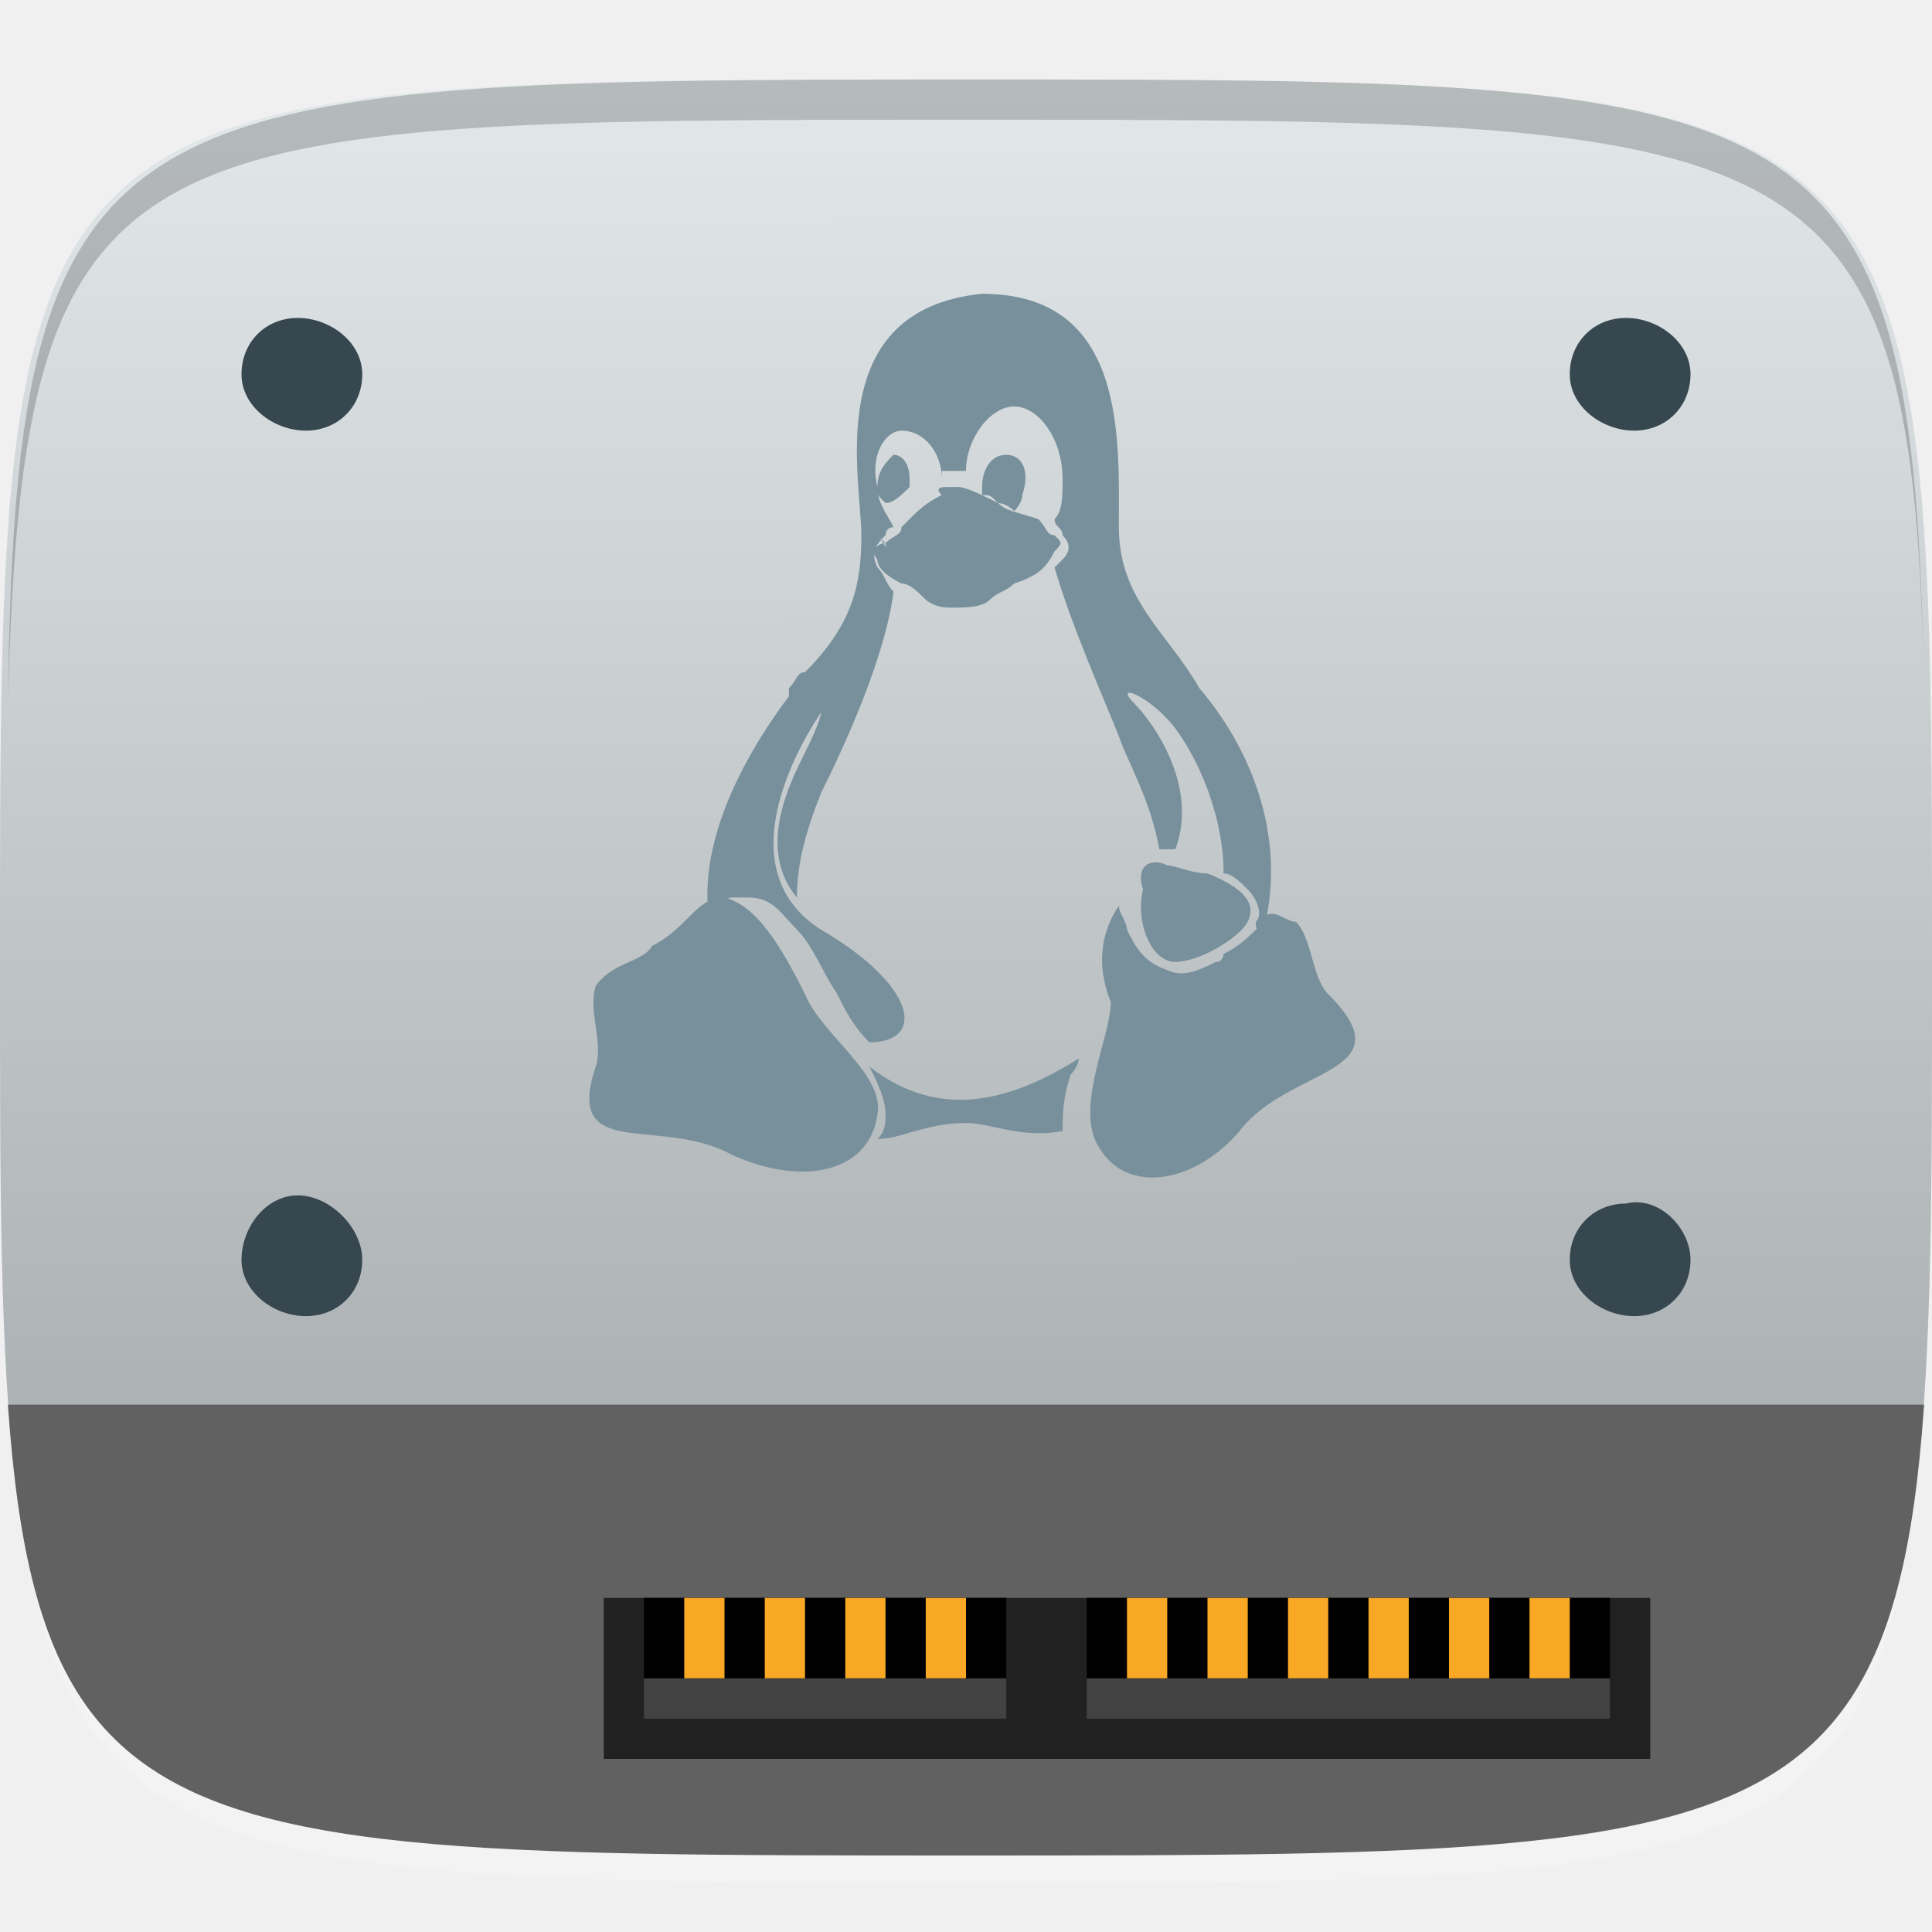
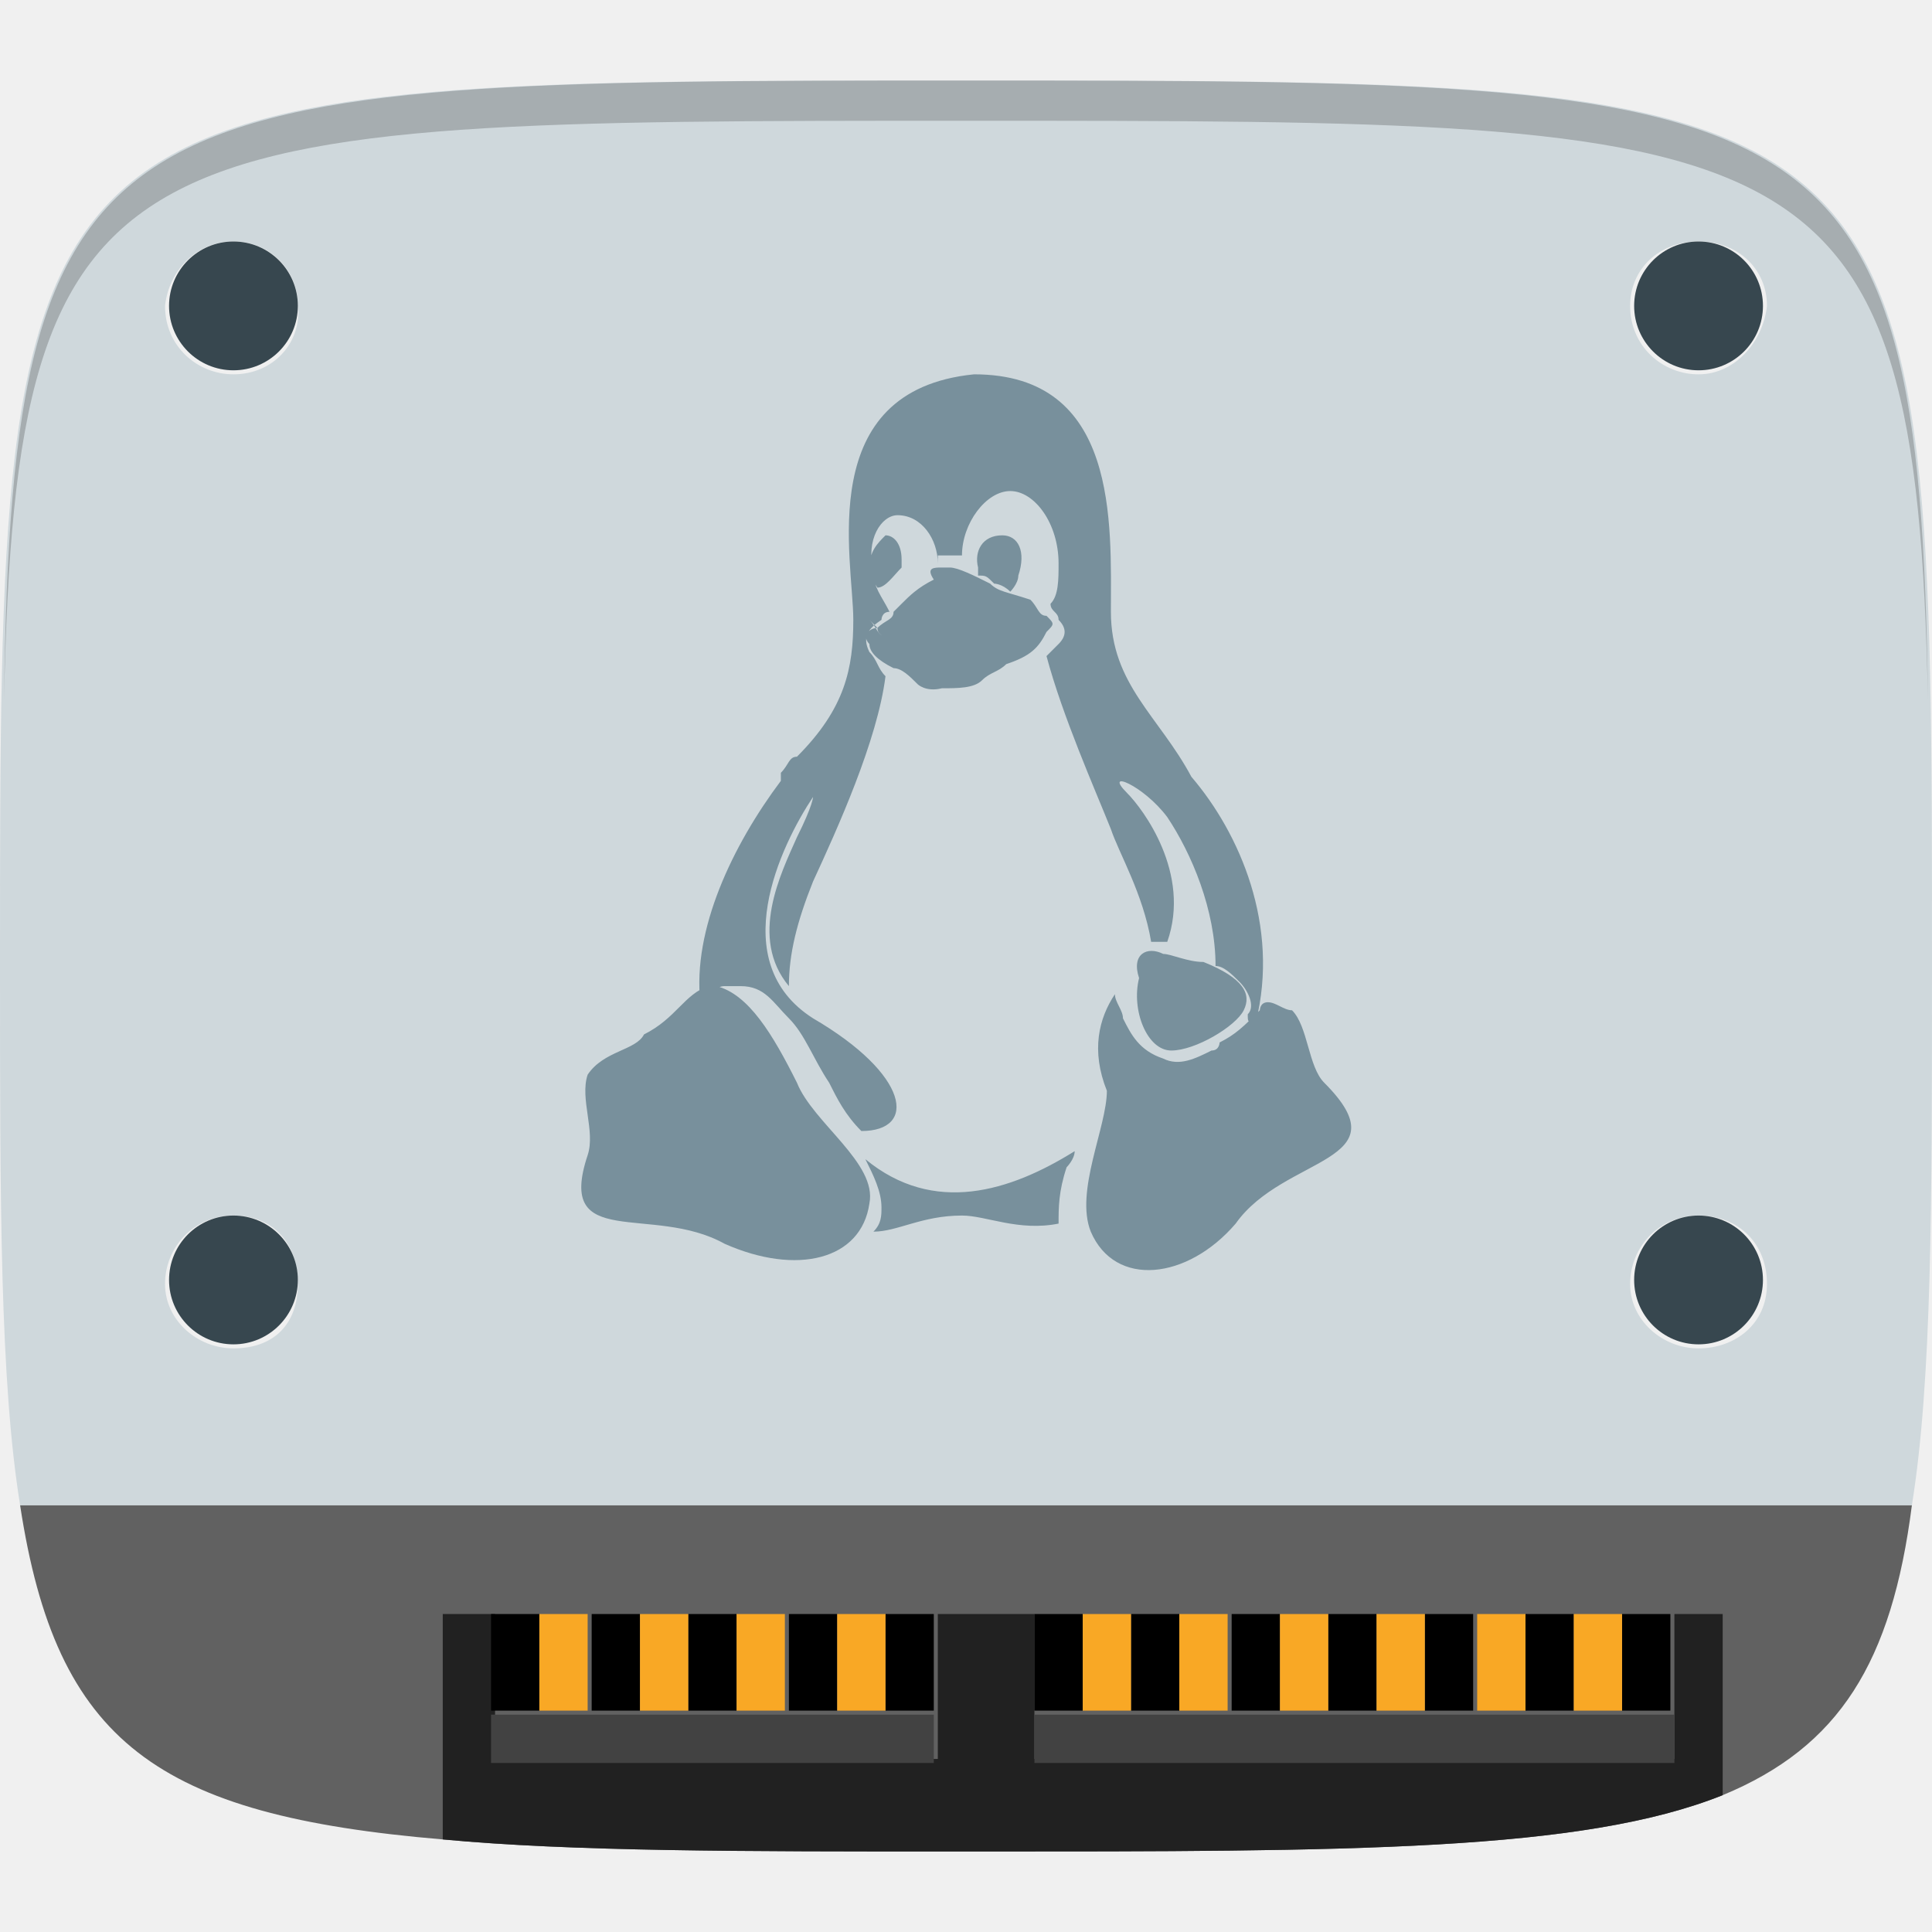
- <svg xmlns="http://www.w3.org/2000/svg" xmlns:xlink="http://www.w3.org/1999/xlink" version="1.1" id="svg2" x="0px" y="0px" width="48px" height="48px" viewBox="0 0 48 48" enable-background="new 0 0 48 48" xml:space="preserve">
-   <g id="layer1_1_" transform="translate(0,-1004.362)">
-     <path id="path3788" opacity="0.2" fill="#FFFFFF" enable-background="new    " d="M24,1051.138   c-21.201,0-23.601-0.201-23.801-15.4c0.4,14.4,2.801,14.4,23.801,14.4s23.6,0,23.799-14.4   C47.6,1051.138,45.199,1051.138,24,1051.138z" />
-     <linearGradient id="path3757_1_" gradientUnits="userSpaceOnUse" x1="-237.399" y1="-388.638" x2="-237.399" y2="-381.542" gradientTransform="matrix(6.2008 0 0 -6.2008 1496.061 -1359.592)">
-       <stop offset="0" style="stop-color:#E6E6E6" />
-       <stop offset="1" style="stop-color:#F9F9F9" />
-     </linearGradient>
-     <path id="path3757" fill="url(#path3757_1_)" d="M24,1006.337   c-24,0-24,0-24,22c0,22,0,22,24,22s24,0,24-22C48,1006.337,48,1006.337,24,1006.337z" />
-     <g id="g3788" transform="translate(40,0)">
-       <path id="path3777" fill="#CFD8DC" d="M-16,1006.337    c-24,0-24,0-24,22c0,22,0,22,24,22s24,0,24-22C8,1006.337,8,1006.337-16,1006.337z" />
-       <linearGradient id="path3787_1_" gradientUnits="userSpaceOnUse" x1="-409.38" y1="-395.223" x2="-409.377" y2="-398.78" gradientTransform="matrix(12.4017 0 0 -12.4017 5060.999 -3895.303)">
-         <stop offset="0.011" style="stop-color:#FFFFFF" />
-         <stop offset="1" style="stop-color:#4D4D4D" />
-       </linearGradient>
-       <path id="path3787" opacity="0.4" fill="url(#path3787_1_)" enable-background="new    " d="    M-16,1006.337c-24,0-24,0-24,22c0,22,0,22,24,22s24,0,24-22C8,1006.337,8,1006.337-16,1006.337z" />
-     </g>
-     <g id="g3813_1_" transform="translate(-47.998,993.3622)">
- 	</g>
-     <path id="path3770" opacity="0.2" enable-background="new    " d="M24,1006.337c-21.201,0-23.601,0.199-23.801,15.4   c0.4-14.4,2.801-14.4,23.801-14.4s23.6,0,23.799,14.4C47.6,1006.337,45.199,1006.337,24,1006.337z" />
+ <svg xmlns="http://www.w3.org/2000/svg" version="1.1" id="svg2" x="0px" y="0px" viewBox="-12 -12 48 48" style="enable-background:new -12 -12 48 48;" xml:space="preserve">
+   <style type="text/css">
+ 	.st0{fill:#CFD8DC;}
+ 	.st1{fill:#616161;}
+ 	.st2{fill:#212121;}
+ 	.st3{fill:#F9A825;}
+ 	.st4{fill:#424242;}
+ 	.st5{fill:#37474F;}
+ 	.st6{fill:#78909C;}
+ 	.st7{opacity:0.2;enable-background:new    ;}
+ </style>
+   <g>
+     <path class="st0" d="M36,12c0-22,0-22-24-22s-24,0-24,22c0,5.9,0,10.3,0.5,13.4h47C36,22.3,36,17.9,36,12z M-6.2,21.5   c-0.9,0-1.7-0.7-1.7-1.6s0.7-1.7,1.7-1.7s1.6,0.7,1.6,1.7S-5.2,21.5-6.2,21.5z M-6.2-2.7c-0.9,0-1.7-0.7-1.7-1.7   C-7.8-5.3-7.1-6-6.2-6s1.6,0.7,1.6,1.6C-4.5-3.5-5.2-2.7-6.2-2.7z M2.1,9.6H0.8V7.4h-2.3v2.1h-1.2V4.7h1.2v1.9h2.3V4.7h1.2V9.6z    M8.4,7.1c0,0.8-0.3,1.4-0.8,1.8C7.1,9.3,6.3,9.6,5.2,9.6H3.6V4.7h1.8c1,0,1.7,0.2,2.2,0.6C8.2,5.7,8.4,6.3,8.4,7.1L8.4,7.1z    M14.5,7.1c0,0.8-0.3,1.4-0.8,1.8c-0.5,0.4-1.3,0.6-2.4,0.6H9.6V4.7h1.8c1,0,1.7,0.2,2.2,0.6C14.2,5.7,14.5,6.3,14.5,7.1L14.5,7.1z    M30.2,21.5c-0.9,0-1.7-0.7-1.7-1.6s0.7-1.7,1.7-1.7s1.7,0.7,1.7,1.7S31.1,21.5,30.2,21.5z M30.2-2.7c-0.9,0-1.7-0.7-1.7-1.7   c0-0.9,0.7-1.6,1.7-1.6s1.7,0.7,1.7,1.6C31.8-3.5,31.1-2.7,30.2-2.7z" />
+     <rect x="-4.5" y="3.4" class="st0" width="22.4" height="7.6" />
+     <path class="st1" d="M-11.5,25.4c0.9,5.9,3.4,7.7,10.5,8.3C2.2,34,6.4,34,11.8,34h0.4c9.4,0,15.1,0,18.6-1.4   c2.9-1.2,4.2-3.3,4.7-7.2H-11.5z" />
+     <path class="st2" d="M30.8,28.1h-1.2v2.4v1.2H13.7v-1.2v-2.4h-2.4v2.4v1.2h-11v-1.2v-2.4H-1v5.6C2.2,34,6.4,34,11.8,34h0.4   c9.4,0,15.1,0,18.6-1.4V28.1z" />
+     <rect x="21" y="28.1" width="1.2" height="2.4" />
+     <rect x="23.4" y="28.1" width="1.2" height="2.4" />
+     <rect x="13.7" y="28.1" width="1.2" height="2.4" />
+     <rect x="18.6" y="28.1" width="1.2" height="2.4" />
+     <rect x="28.3" y="28.1" width="1.2" height="2.4" />
+     <rect x="16.1" y="28.1" width="1.2" height="2.4" />
+     <rect x="25.9" y="28.1" width="1.2" height="2.4" />
+     <rect x="2.7" y="28.1" width="1.2" height="2.4" />
+     <rect x="0.2" y="28.1" width="1.2" height="2.4" />
+     <rect x="10" y="28.1" width="1.2" height="2.4" />
+     <rect x="5.1" y="28.1" width="1.2" height="2.4" />
+     <rect x="7.6" y="28.1" width="1.2" height="2.4" />
+     <rect x="3.9" y="28.1" class="st3" width="1.2" height="2.4" />
+     <rect x="6.3" y="28.1" class="st3" width="1.2" height="2.4" />
+     <rect x="8.8" y="28.1" class="st3" width="1.2" height="2.4" />
+     <rect x="1.4" y="28.1" class="st3" width="1.2" height="2.4" />
+     <rect x="17.3" y="28.1" class="st3" width="1.2" height="2.4" />
+     <rect x="19.8" y="28.1" class="st3" width="1.2" height="2.4" />
+     <rect x="14.9" y="28.1" class="st3" width="1.2" height="2.4" />
+     <rect x="24.7" y="28.1" class="st3" width="1.2" height="2.4" />
+     <rect x="27.1" y="28.1" class="st3" width="1.2" height="2.4" />
+     <rect x="22.2" y="28.1" class="st3" width="1.2" height="2.4" />
+     <polygon class="st4" points="27.1,30.6 25.9,30.6 24.7,30.6 23.4,30.6 22.2,30.6 21,30.6 19.8,30.6 18.6,30.6 17.3,30.6 16.1,30.6    14.9,30.6 13.7,30.6 13.7,31.8 29.6,31.8 29.6,30.6 28.3,30.6  " />
+     <polygon class="st4" points="8.8,30.6 7.6,30.6 6.3,30.6 5.1,30.6 3.9,30.6 2.7,30.6 1.4,30.6 0.2,30.6 0.2,31.8 11.2,31.8    11.2,30.6 10,30.6  " />
+     <circle class="st5" cx="-6.2" cy="-4.4" r="1.6" />
+     <circle class="st5" cx="30.2" cy="-4.4" r="1.6" />
+     <circle class="st5" cx="-6.2" cy="19.8" r="1.6" />
+     <circle class="st5" cx="30.2" cy="19.8" r="1.6" />
+     <path id="图标" class="st6" d="   M12.2-2.7c3.6,0,3.4,3.7,3.4,5.9c0,1.8,1.2,2.6,2,4.1c1.2,1.4,2.2,3.7,1.6,6.1c-0.2,0-0.2,0-0.2-0.2c0.2-0.2,0-0.6-0.2-0.8   c-0.2-0.2-0.4-0.4-0.6-0.4c0-1.4-0.6-2.8-1.2-3.7c-0.6-0.8-1.6-1.2-1-0.6c0.4,0.4,1.6,2,1,3.7c-0.2,0-0.4,0-0.4,0l0,0   c-0.2-1.2-0.8-2.2-1-2.8c-0.4-1-1.2-2.8-1.6-4.3C14.3,4,14.3,4,14.3,4c0.2-0.2,0.2-0.4,0-0.6c0-0.2-0.2-0.2-0.2-0.4   c0.2-0.2,0.2-0.6,0.2-1c0-1-0.6-1.8-1.2-1.8c-0.6,0-1.2,0.8-1.2,1.6l0,0c-0.2,0-0.2,0-0.2,0h-0.4v0.2c0-0.6-0.4-1.2-1-1.2   c-0.4,0-0.8,0.6-0.6,1.4c0,0.4,0.2,0.6,0.4,1c-0.2,0-0.2,0.2-0.2,0.2C9.6,3.6,9.4,3.8,9.6,4.2C9.8,4.4,9.8,4.6,10,4.8   C9.8,6.4,8.8,8.6,8.2,9.9c-0.4,1-0.6,1.8-0.6,2.6c-1-1.2-0.2-2.8,0.2-3.7c0.4-0.8,0.4-1,0.4-1l0,0c-0.8,1.2-2.2,4.1,0,5.5   c2.4,1.4,2.6,2.8,1.2,2.8c-0.4-0.4-0.6-0.8-0.8-1.2c-0.4-0.6-0.6-1.2-1-1.6c-0.4-0.4-0.6-0.8-1.2-0.8c-0.2,0-0.2,0-0.4,0   s-0.4,0.2-0.6,0.4c-0.2-1.8,0.8-3.9,2-5.5c0,0,0,0,0-0.2C7.6,7,7.6,6.8,7.8,6.8C9,5.6,9.2,4.6,9.2,3.4C9.2,1.9,8.2-2.3,12.2-2.7   C12-2.7,12-2.7,12.2-2.7L12.2-2.7z M12.9,1.3C12.9,1.1,12.9,1.1,12.9,1.3c0.4,0,0.6,0.4,0.4,1c0,0.2-0.2,0.4-0.2,0.4   c-0.2-0.2-0.4-0.2-0.4-0.2c-0.2-0.2-0.2-0.2-0.4-0.2c0-0.2,0-0.2,0-0.2C12.2,1.7,12.4,1.3,12.9,1.3L12.9,1.3z M10,1.3   c0.2,0,0.4,0.2,0.4,0.6c0,0.2,0,0.2,0,0.2C10.2,2.3,10,2.6,9.8,2.6C9.6,2.3,9.6,2.3,9.6,2.1C9.6,1.7,9.8,1.5,10,1.3z M11.4,2.1   c0.2,0,0.2,0,0.2,0c0.2,0,0.6,0.2,1,0.4c0.2,0.2,0.4,0.2,1,0.4l0,0c0.2,0.2,0.2,0.4,0.4,0.4c0.2,0.2,0.2,0.2,0,0.4   c-0.2,0.4-0.4,0.6-1,0.8c-0.2,0.2-0.4,0.2-0.6,0.4c-0.2,0.2-0.6,0.2-1,0.2C11,5.2,10.8,5,10.8,5c-0.2-0.2-0.4-0.4-0.6-0.4   C9.8,4.4,9.6,4.2,9.6,4c-0.2-0.2,0-0.4,0.2-0.4c0.2-0.2,0.4-0.2,0.4-0.4C10.4,3,10.4,3,10.4,3c0.2-0.2,0.4-0.4,0.8-0.6   C11,2.1,11.2,2.1,11.4,2.1L11.4,2.1z M13.5,3.6c-0.2,0-0.4,0.2-0.4,0.2c-0.2,0-0.4,0-0.6,0.2c-0.4,0.2-0.8,0.4-1.2,0.4   c-0.4,0-0.8-0.2-1-0.4C10,3.8,9.8,3.8,9.8,3.6L9.6,3.4L9.4,3.2l0,0l0,0l0,0l0,0l0,0l0,0l0,0l0,0l0,0l0,0l0,0l0,0l0,0l0.2,0.2   C9.8,3.6,9.8,3.8,10,3.8c0.4,0.2,0.6,0.4,1.2,0.4c0.6,0,1-0.2,1.4-0.4c0.2-0.2,0.4-0.2,0.6-0.4C13.3,3.4,13.5,3.4,13.5,3.6   L13.5,3.6L13.5,3.6L13.5,3.6L13.5,3.6L13.5,3.6L13.5,3.6C13.7,3.6,13.7,3.6,13.5,3.6C13.7,3.6,13.7,3.6,13.5,3.6   C13.7,3.6,13.7,3.6,13.5,3.6C13.7,3.6,13.7,3.6,13.5,3.6C13.7,3.6,13.7,3.6,13.5,3.6C13.7,3.6,13.7,3.6,13.5,3.6   C13.7,3.6,13.7,3.6,13.5,3.6C13.7,3.6,13.5,3.6,13.5,3.6L13.5,3.6L13.5,3.6z M16.9,11.7c0.2,0,0.6,0.2,1,0.2c1,0.4,1.2,0.8,1,1.2   c-0.2,0.4-1.2,1-1.8,1s-1-1-0.8-1.8C16.1,11.7,16.5,11.5,16.9,11.7z M5.6,12.5L5.6,12.5h0.2c0.8,0.2,1.4,1.2,2,2.4c0.4,1,2,2,1.8,3   c-0.2,1.4-1.8,1.8-3.6,1c-1.8-1-4.2,0.2-3.4-2.2c0.2-0.6-0.2-1.4,0-2c0.4-0.6,1.2-0.6,1.4-1C4.8,13.3,5,12.7,5.6,12.5L5.6,12.5z    M15.7,12.7c0,0.2,0.2,0.4,0.2,0.6c0.2,0.4,0.4,0.8,1,1c0.4,0.2,0.8,0,1.2-0.2c0.2,0,0.2-0.2,0.2-0.2c0.4-0.2,0.6-0.4,1-0.8l0,0   l0,0c0,0,0-0.2,0.2-0.2c0.2,0,0.4,0.2,0.6,0.2c0.4,0.4,0.4,1.4,0.8,1.8c2,2-1,1.8-2.2,3.5c-1.2,1.4-3,1.6-3.6,0.2   c-0.4-1,0.4-2.6,0.4-3.5C15.1,14.1,15.3,13.3,15.7,12.7L15.7,12.7z M14.7,16.6c0,0.2-0.2,0.4-0.2,0.4c-0.2,0.6-0.2,1-0.2,1.4   c-1,0.2-1.8-0.2-2.4-0.2c-1,0-1.6,0.4-2.2,0.4c0.2-0.2,0.2-0.4,0.2-0.6c0-0.4-0.2-0.8-0.4-1.2C11.2,18.2,13.1,17.6,14.7,16.6   L14.7,16.6z" />
  </g>
-   <g>
-     <g>
-       <g>
-         <g>
-           <defs>
-             <path id="SVGID_1_" d="M24,2.099c-24,0-24,0-24,22c0,22,0,22,24,22s24,0,24-22C48,2.099,48,2.099,24,2.099z" />
-           </defs>
-           <clipPath id="SVGID_2_">
-             <use xlink:href="#SVGID_1_" overflow="visible" />
-           </clipPath>
-           <rect id="rect3089_1_" x="0.199" y="34.898" clip-path="url(#SVGID_2_)" fill="#616161" width="47.801" height="11.4" />
-         </g>
-       </g>
-     </g>
-   </g>
-   <rect id="rect3091_1_" x="15" y="39.699" fill="#212121" width="26" height="4" />
-   <rect id="rect3885_1_" x="27" y="39.699" width="13" height="2" />
-   <rect id="rect3887_1_" x="16" y="39.699" width="9" height="2" />
-   <rect id="rect3865_1_" x="19" y="39.699" fill="#F9A825" width="1" height="2" />
-   <rect id="rect3867_1_" x="21" y="39.699" fill="#F9A825" width="1" height="2" />
-   <rect id="rect3869_1_" x="23" y="39.699" fill="#F9A825" width="1" height="2" />
-   <rect id="rect3871_1_" x="17" y="39.699" fill="#F9A825" width="1" height="2" />
-   <rect id="rect3873_1_" x="30" y="39.699" fill="#F9A825" width="1" height="2" />
-   <rect id="rect3875_1_" x="32" y="39.699" fill="#F9A825" width="1" height="2" />
-   <rect id="rect3877_1_" x="28" y="39.699" fill="#F9A825" width="1" height="2" />
-   <rect id="rect3879_1_" x="36" y="39.699" fill="#F9A825" width="1" height="2" />
-   <rect id="rect3881_1_" x="38" y="39.699" fill="#F9A825" width="1" height="2" />
-   <rect id="rect3883_1_" x="34" y="39.699" fill="#F9A825" width="1" height="2" />
-   <rect id="rect3861_1_" x="27" y="41.699" fill="#424242" width="13" height="1" />
-   <rect id="rect3863_1_" x="16" y="41.699" fill="#424242" width="9" height="1" />
-   <path id="path3901_1_" fill="#37474F" d="  M9,9.299c0,0.8-0.601,1.4-1.4,1.4c-0.801,0-1.6-0.601-1.6-1.4c0-0.801,0.6-1.4,1.399-1.4S9,8.499,9,9.299z" />
-   <path id="path3903_1_" fill="#37474F" d="  M42,9.299c0,0.8-0.602,1.4-1.4,1.4c-0.801,0-1.6-0.601-1.6-1.4c0-0.801,0.6-1.4,1.398-1.4C41.199,7.899,42,8.499,42,9.299z" />
-   <path id="path3905_1_" fill="#37474F" d="  M9,31.3c0,0.801-0.601,1.399-1.4,1.399c-0.801,0-1.6-0.6-1.6-1.399c0-0.799,0.6-1.601,1.399-1.601S9,30.501,9,31.3z" />
-   <path id="path3907_1_" fill="#37474F" d="  M42,31.3c0,0.801-0.602,1.399-1.4,1.399c-0.801,0-1.6-0.6-1.6-1.399c0-0.799,0.6-1.398,1.398-1.398C41.199,29.699,42,30.501,42,31.3  z" />
-   <path id="rect2995" fill="#78909C" d="  M24.398,7.299c3.602,0,3.4,3.6,3.4,5.8c0,1.8,1.201,2.601,2,4C31,18.499,32,20.7,31.4,23.099c-0.199,0-0.199,0-0.199-0.199  c0.199-0.2,0-0.601-0.201-0.801C30.801,21.9,30.6,21.7,30.4,21.7c0-1.399-0.602-2.799-1.199-3.601c-0.602-0.8-1.602-1.199-1-0.601  c0.398,0.399,1.6,2,1,3.601c-0.201,0-0.4,0-0.4,0l0,0c-0.201-1.199-0.801-2.199-1-2.8c-0.4-1-1.201-2.801-1.6-4.2  c0.199-0.2,0.199-0.2,0.199-0.2c0.199-0.199,0.199-0.4,0-0.6c0-0.2-0.199-0.2-0.199-0.4c0.199-0.199,0.199-0.6,0.199-1  c0-1-0.602-1.8-1.199-1.8C24.6,10.099,24,10.899,24,11.7l0,0c-0.199,0-0.199,0-0.199,0h-0.4v0.199c0-0.6-0.4-1.199-1-1.199  c-0.4,0-0.801,0.6-0.6,1.399c0,0.399,0.199,0.601,0.399,1c-0.2,0-0.2,0.2-0.2,0.2c-0.199,0.199-0.4,0.4-0.199,0.8  C22,14.299,22,14.499,22.2,14.7c-0.2,1.6-1.2,3.799-1.8,5c-0.4,1-0.6,1.799-0.6,2.6c-1-1.2-0.201-2.801,0.199-3.6  c0.4-0.801,0.4-1,0.4-1l0,0c-0.801,1.199-2.2,4,0,5.398c2.4,1.4,2.6,2.799,1.199,2.799C21.2,25.5,21,25.099,20.801,24.698  c-0.4-0.6-0.601-1.2-1-1.6c-0.4-0.398-0.601-0.8-1.201-0.8c-0.199,0-0.199,0-0.399,0s-0.399,0.2-0.601,0.399  c-0.199-1.801,0.801-3.8,2-5.399c0,0,0,0,0-0.2c0.201-0.199,0.201-0.398,0.4-0.398c1.2-1.201,1.4-2.201,1.4-3.4  C21.399,11.899,20.399,7.7,24.398,7.299C24.199,7.299,24.199,7.299,24.398,7.299L24.398,7.299z M25,11.299  C25,11.099,25,11.099,25,11.299c0.398,0,0.6,0.4,0.398,1c0,0.199-0.199,0.4-0.199,0.4c-0.199-0.201-0.4-0.201-0.4-0.201  c-0.199-0.199-0.199-0.199-0.4-0.199c0-0.2,0-0.2,0-0.2C24.398,11.7,24.6,11.299,25,11.299L25,11.299z M22.199,11.299  c0.2,0,0.4,0.199,0.4,0.6c0,0.2,0,0.2,0,0.2c-0.2,0.2-0.4,0.399-0.6,0.399c-0.201-0.199-0.201-0.199-0.201-0.399  C21.799,11.7,22,11.499,22.199,11.299z M23.6,12.099c0.199,0,0.199,0,0.199,0c0.201,0,0.6,0.2,1,0.399c0.201,0.201,0.4,0.201,1,0.4  l0,0c0.201,0.2,0.201,0.4,0.4,0.4c0.199,0.199,0.199,0.199,0,0.4c-0.199,0.399-0.4,0.6-1,0.799c-0.199,0.201-0.4,0.201-0.602,0.4  c-0.199,0.2-0.6,0.2-1,0.2c-0.399,0-0.6-0.2-0.6-0.2c-0.199-0.199-0.4-0.4-0.6-0.4c-0.4-0.199-0.6-0.399-0.6-0.6  c-0.201-0.199,0-0.4,0.199-0.4c0.2-0.199,0.4-0.199,0.4-0.399c0.199-0.2,0.199-0.2,0.199-0.2c0.201-0.199,0.4-0.4,0.801-0.6  C23.199,12.099,23.399,12.099,23.6,12.099L23.6,12.099z M25.6,13.499c-0.199,0-0.398,0.201-0.398,0.201c-0.201,0-0.4,0-0.602,0.199  c-0.399,0.2-0.801,0.4-1.2,0.4s-0.8-0.2-1-0.4C22.199,13.7,22,13.7,22,13.499l-0.201-0.199l-0.199-0.2l0,0l0,0l0,0l0,0l0,0l0,0l0,0  l0,0l0,0l0,0l0,0l0,0l0,0l0.199,0.2c0.201,0.199,0.201,0.4,0.4,0.4c0.4,0.199,0.6,0.399,1.2,0.399s0.999-0.2,1.399-0.399  c0.201-0.201,0.4-0.201,0.602-0.4C25.398,13.299,25.6,13.299,25.6,13.499L25.6,13.499L25.6,13.499L25.6,13.499L25.6,13.499  L25.6,13.499L25.6,13.499C25.799,13.499,25.799,13.499,25.6,13.499C25.799,13.499,25.799,13.499,25.6,13.499  C25.799,13.499,25.799,13.499,25.6,13.499C25.799,13.499,25.799,13.499,25.6,13.499C25.799,13.499,25.799,13.499,25.6,13.499  C25.799,13.499,25.799,13.499,25.6,13.499C25.799,13.499,25.799,13.499,25.6,13.499C25.799,13.499,25.6,13.499,25.6,13.499  L25.6,13.499L25.6,13.499z M29,21.499c0.199,0,0.6,0.201,1,0.201c1,0.398,1.199,0.799,1,1.199c-0.201,0.399-1.201,1-1.801,1  c-0.602,0-1-1-0.801-1.801C28.199,21.499,28.6,21.299,29,21.499z M17.799,22.299L17.799,22.299H18c0.799,0.199,1.399,1.199,2,2.401  c0.399,0.999,2,1.999,1.799,2.999c-0.199,1.4-1.799,1.802-3.6,1c-1.8-1-4.199,0.199-3.4-2.198c0.201-0.603-0.199-1.4,0-2  c0.4-0.601,1.201-0.601,1.4-1C17,23.099,17.199,22.499,17.799,22.299L17.799,22.299z M27.799,22.499c0,0.201,0.201,0.4,0.201,0.601  c0.199,0.399,0.398,0.802,1,1c0.398,0.2,0.799,0,1.199-0.198c0.199,0,0.199-0.201,0.199-0.201c0.4-0.199,0.602-0.399,1-0.799l0,0  l0,0c0,0,0-0.201,0.199-0.201c0.201,0,0.4,0.201,0.602,0.201c0.398,0.398,0.398,1.398,0.801,1.799c2,1.999-1,1.801-2.201,3.399  c-1.199,1.4-3,1.6-3.6,0.199c-0.4-1,0.398-2.601,0.398-3.397C27.199,23.901,27.398,23.099,27.799,22.499L27.799,22.499z   M26.799,26.3c0,0.201-0.199,0.399-0.199,0.399c-0.199,0.601-0.199,1-0.199,1.4C25.4,28.299,24.6,27.9,24,27.9  c-1,0-1.6,0.398-2.199,0.398C22,28.1,22,27.9,22,27.698c0-0.399-0.199-0.799-0.399-1.198C23.399,27.9,25.199,27.3,26.799,26.3  L26.799,26.3z" />
+   <path id="path3770" class="st7" d="M12-10C-9.3-10-11.7-9.9-11.9,5.4C-11.6-9-9-9,12-9S35.6-9,35.9,5.4C35.7-9.9,33.3-10,12-10z" />
</svg>
